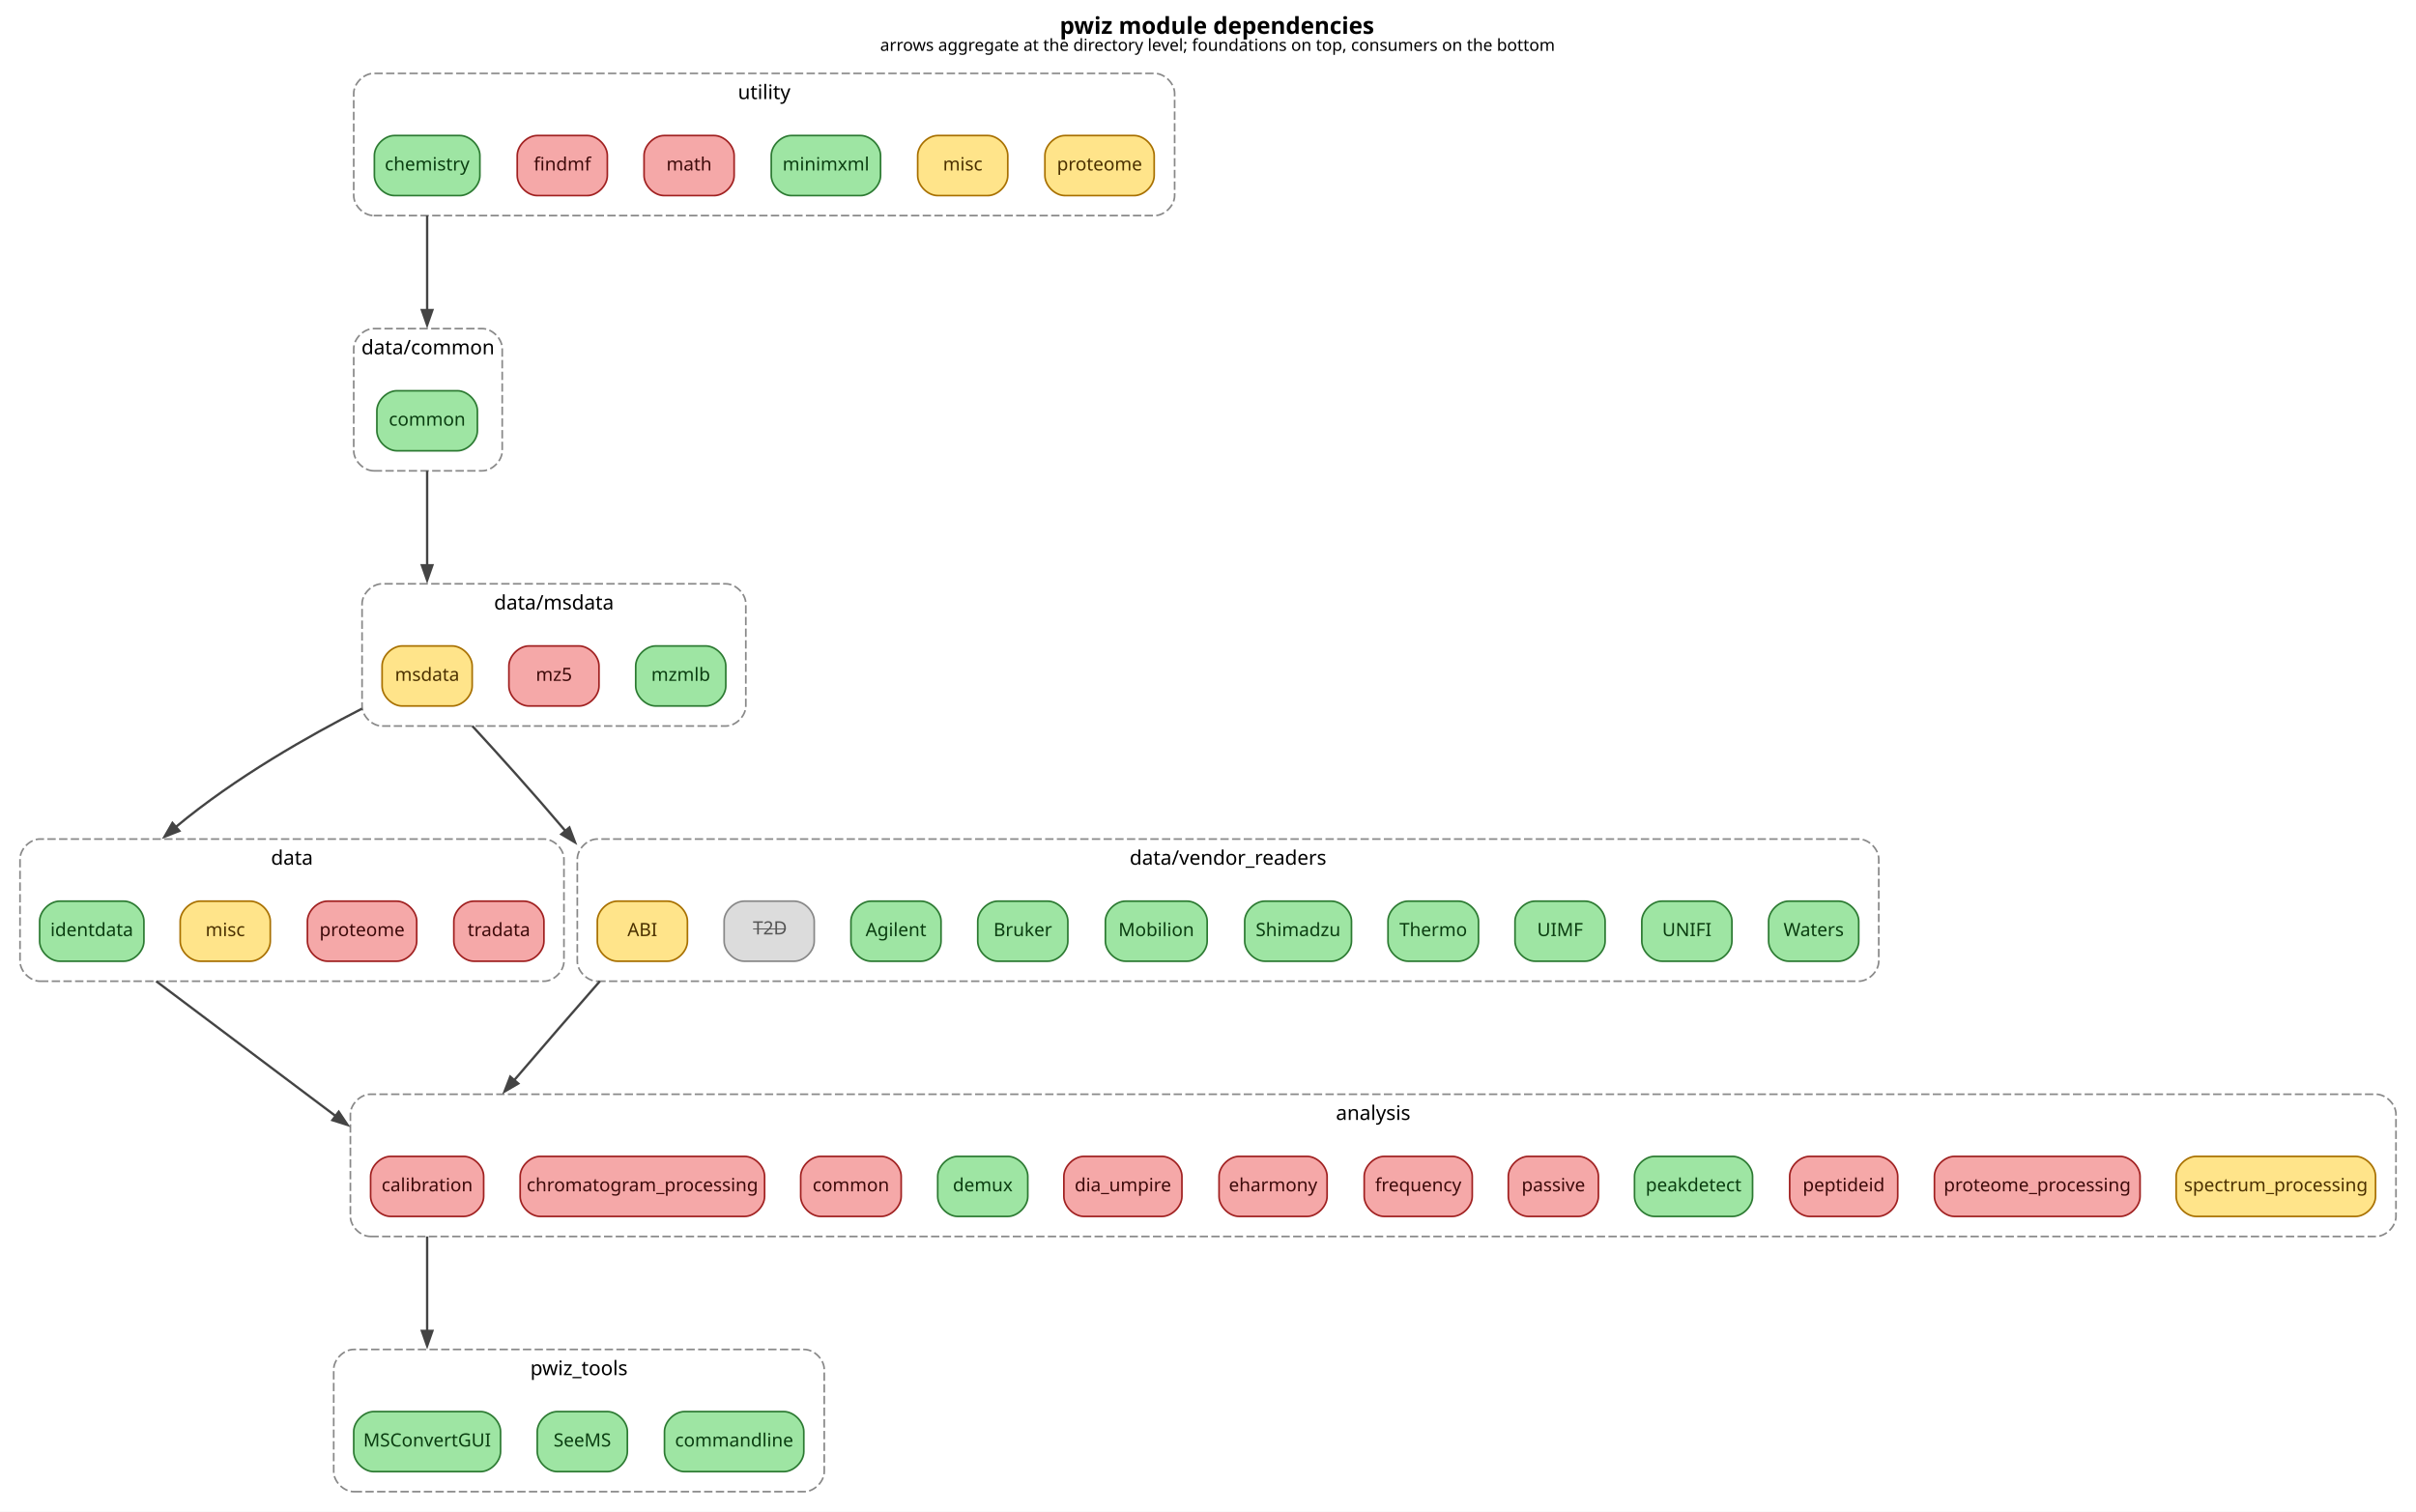
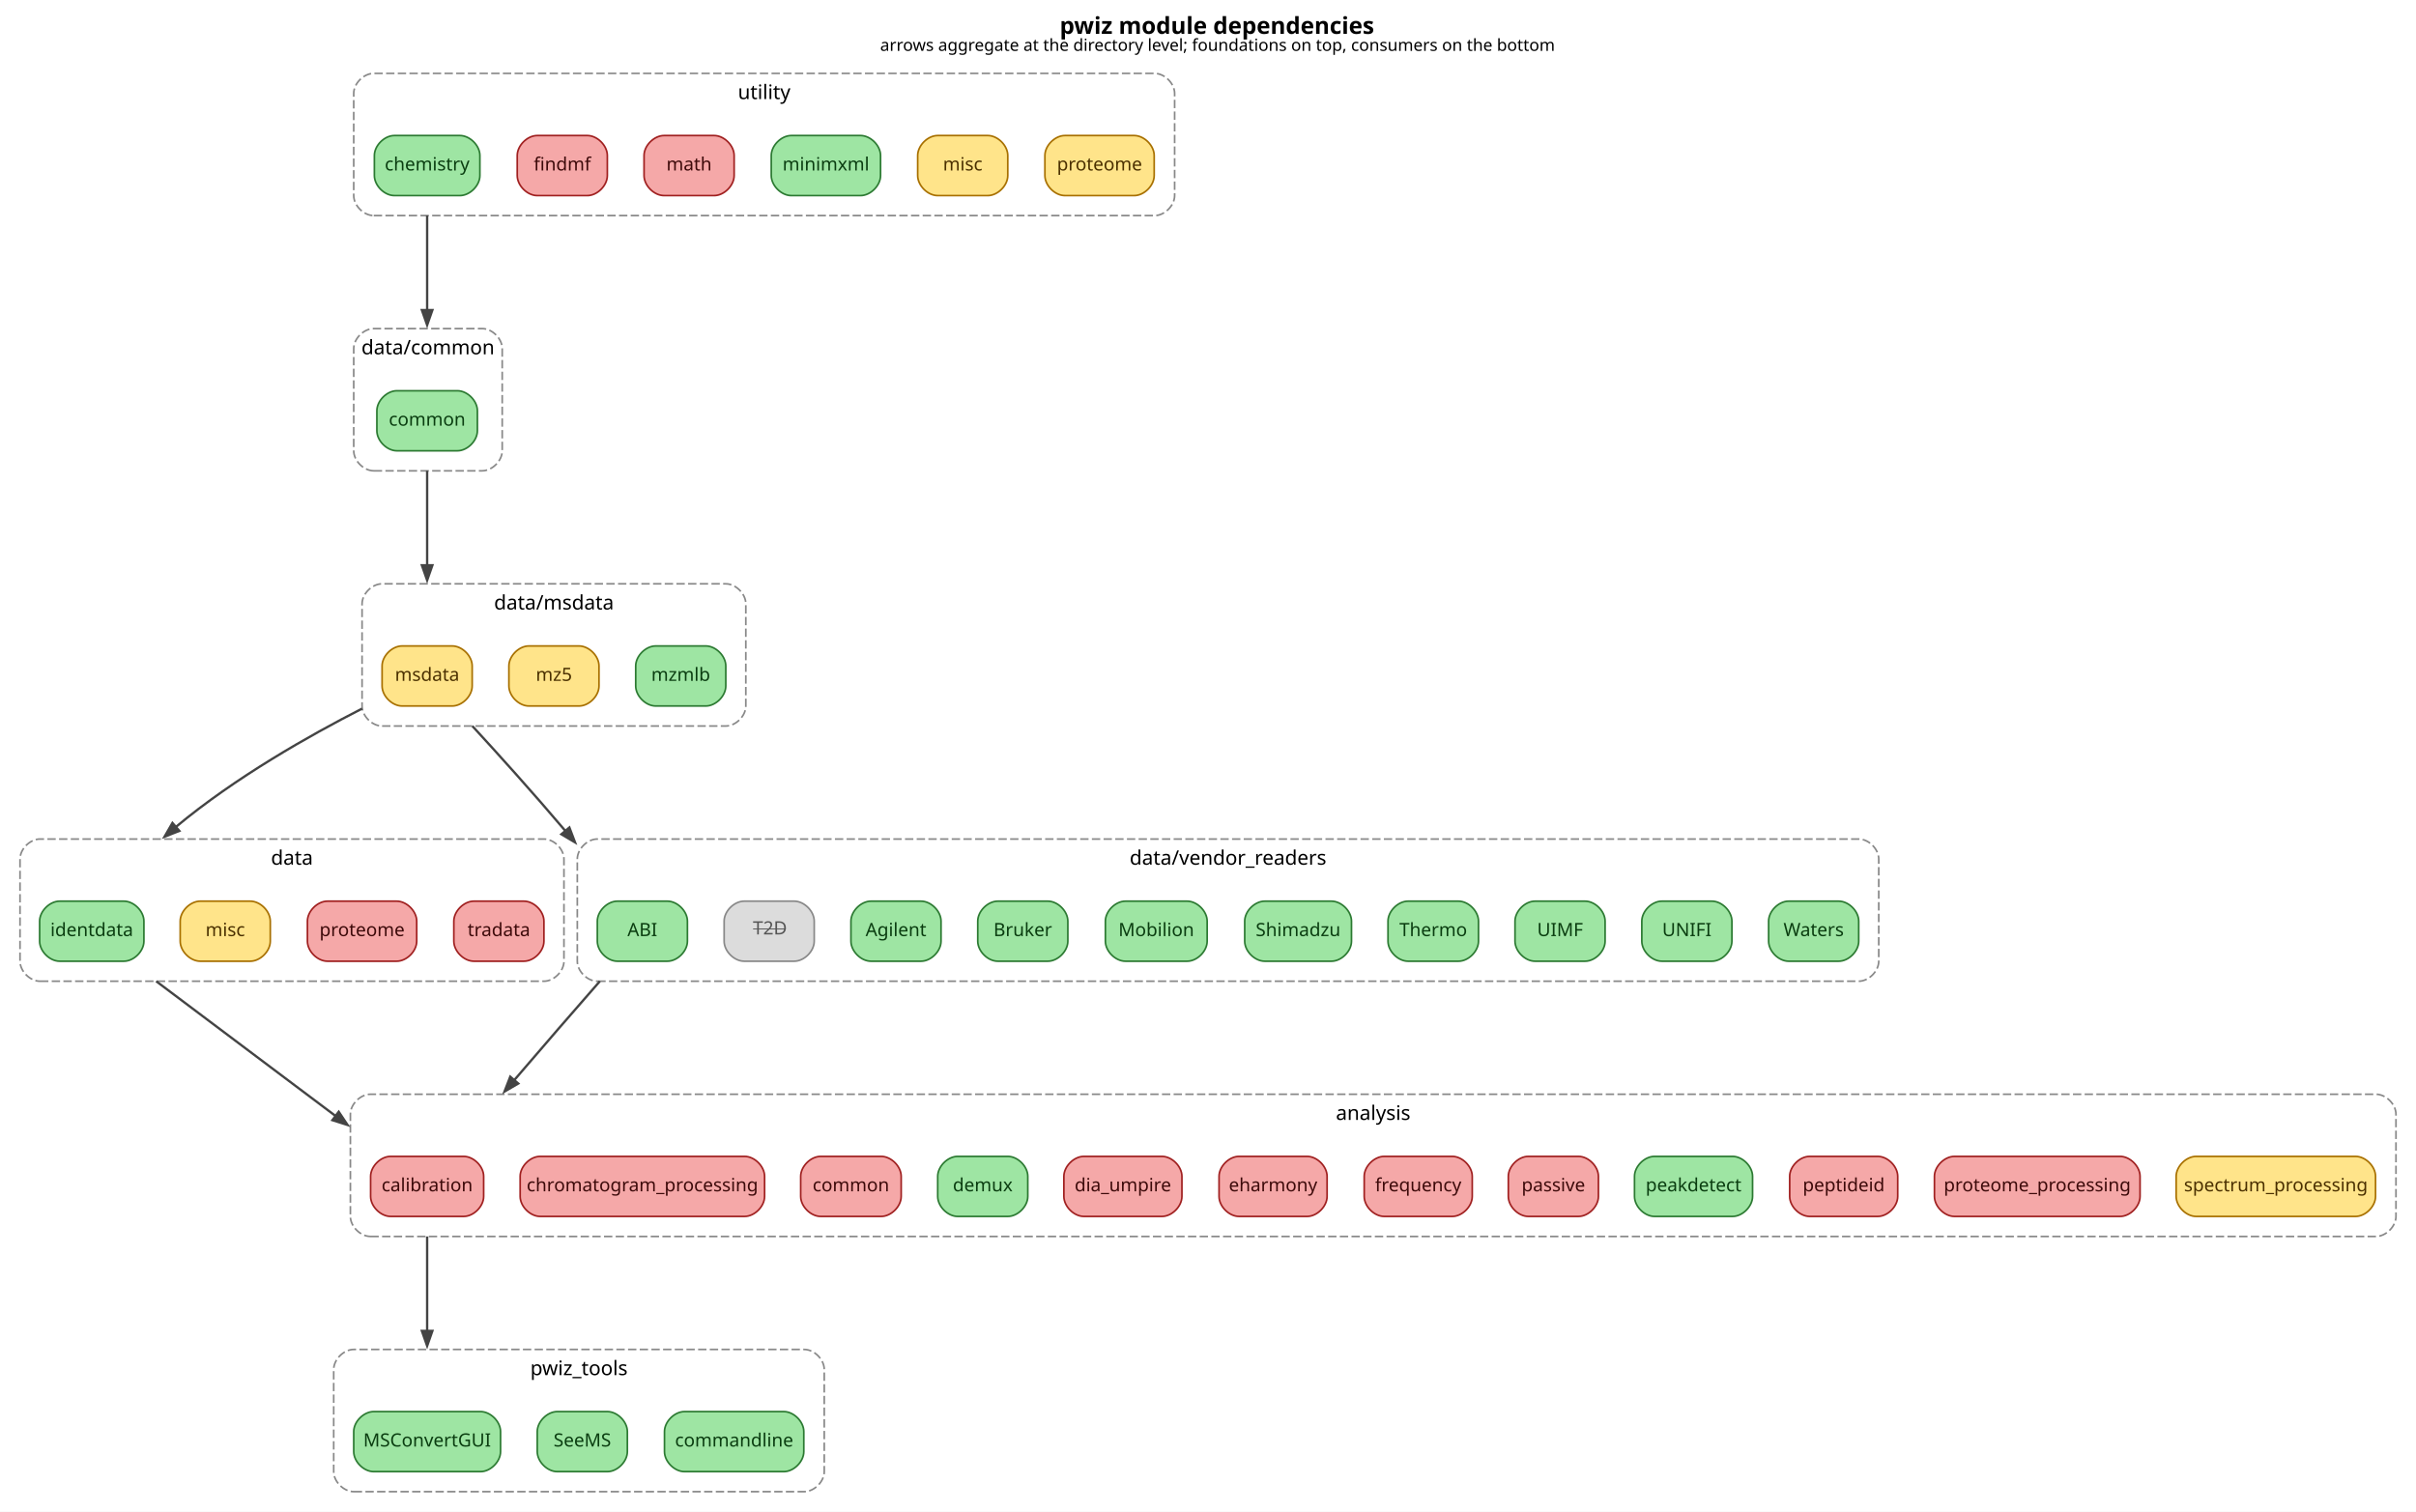
<svg xmlns="http://www.w3.org/2000/svg" width="1448pt" height="906pt" viewBox="0.00 0.00 1448.00 906.00">
  <g id="graph0" class="graph" transform="scale(1 1) rotate(0) translate(4 902.25)">
    <polygon fill="white" stroke="none" points="-4,4 -4,-902.25 1444,-902.25 1444,4 -4,4" />
    <text xml:space="preserve" text-anchor="start" x="631.12" y="-881.95" font-family="Segoe UI" font-weight="bold" font-size="14.00">pwiz module dependencies</text>
    <text xml:space="preserve" text-anchor="start" x="523.5" y="-871.75" font-family="Segoe UI" font-size="10.00">arrows aggregate at the directory level; foundations on top, consumers on the bottom</text>
    <g id="clust1" class="cluster">
      <path fill="none" stroke="#888888" stroke-dasharray="5,2" d="M218,-161C218,-161 1420,-161 1420,-161 1426,-161 1432,-167 1432,-173 1432,-173 1432,-234.25 1432,-234.25 1432,-240.25 1426,-246.25 1420,-246.25 1420,-246.25 218,-246.25 218,-246.25 212,-246.25 206,-240.25 206,-234.25 206,-234.25 206,-173 206,-173 206,-167 212,-161 218,-161" />
      <text xml:space="preserve" text-anchor="middle" x="819" y="-230.85" font-family="Segoe UI" font-size="12.00">analysis</text>
    </g>
    <g id="clust2" class="cluster">
      <path fill="none" stroke="#888888" stroke-dasharray="5,2" d="M20,-314C20,-314 322,-314 322,-314 328,-314 334,-320 334,-326 334,-326 334,-387.25 334,-387.25 334,-393.25 328,-399.25 322,-399.25 322,-399.25 20,-399.25 20,-399.25 14,-399.25 8,-393.25 8,-387.25 8,-387.25 8,-326 8,-326 8,-320 14,-314 20,-314" />
      <text xml:space="preserve" text-anchor="middle" x="171" y="-383.85" font-family="Segoe UI" font-size="12.00">data</text>
    </g>
    <g id="clust3" class="cluster">
      <path fill="none" stroke="#888888" stroke-dasharray="5,2" d="M220,-620C220,-620 285,-620 285,-620 291,-620 297,-626 297,-632 297,-632 297,-693.25 297,-693.25 297,-699.25 291,-705.25 285,-705.25 285,-705.25 220,-705.25 220,-705.25 214,-705.25 208,-699.25 208,-693.25 208,-693.25 208,-632 208,-632 208,-626 214,-620 220,-620" />
      <text xml:space="preserve" text-anchor="middle" x="252.5" y="-689.85" font-family="Segoe UI" font-size="12.00">data/common</text>
    </g>
    <g id="clust4" class="cluster">
      <path fill="none" stroke="#888888" stroke-dasharray="5,2" d="M225,-467C225,-467 431,-467 431,-467 437,-467 443,-473 443,-479 443,-479 443,-540.25 443,-540.25 443,-546.25 437,-552.25 431,-552.25 431,-552.25 225,-552.25 225,-552.25 219,-552.25 213,-546.25 213,-540.25 213,-540.25 213,-479 213,-479 213,-473 219,-467 225,-467" />
      <text xml:space="preserve" text-anchor="middle" x="328" y="-536.85" font-family="Segoe UI" font-size="12.00">data/msdata</text>
    </g>
    <g id="clust5" class="cluster">
      <path fill="none" stroke="#888888" stroke-dasharray="5,2" d="M354,-314C354,-314 1110,-314 1110,-314 1116,-314 1122,-320 1122,-326 1122,-326 1122,-387.25 1122,-387.25 1122,-393.25 1116,-399.25 1110,-399.25 1110,-399.25 354,-399.25 354,-399.25 348,-399.25 342,-393.25 342,-387.25 342,-387.25 342,-326 342,-326 342,-320 348,-314 354,-314" />
      <text xml:space="preserve" text-anchor="middle" x="732" y="-383.85" font-family="Segoe UI" font-size="12.00">data/vendor_readers</text>
    </g>
    <g id="clust6" class="cluster">
      <path fill="none" stroke="#888888" stroke-dasharray="5,2" d="M208,-8C208,-8 478,-8 478,-8 484,-8 490,-14 490,-20 490,-20 490,-81.25 490,-81.25 490,-87.25 484,-93.25 478,-93.25 478,-93.25 208,-93.25 208,-93.25 202,-93.25 196,-87.25 196,-81.25 196,-81.25 196,-20 196,-20 196,-14 202,-8 208,-8" />
      <text xml:space="preserve" text-anchor="middle" x="343" y="-77.85" font-family="Segoe UI" font-size="12.00">pwiz_tools</text>
    </g>
    <g id="clust7" class="cluster">
      <path fill="none" stroke="#888888" stroke-dasharray="5,2" d="M220,-773C220,-773 688,-773 688,-773 694,-773 700,-779 700,-785 700,-785 700,-846.25 700,-846.25 700,-852.25 694,-858.25 688,-858.25 688,-858.25 220,-858.25 220,-858.25 214,-858.25 208,-852.25 208,-846.25 208,-846.25 208,-785 208,-785 208,-779 214,-773 220,-773" />
      <text xml:space="preserve" text-anchor="middle" x="454" y="-842.85" font-family="Segoe UI" font-size="12.00">utility</text>
    </g>
    <g id="node1" class="node">
      <path fill="#f5a8a8" stroke="#a02020" d="M273.88,-209C273.88,-209 230.12,-209 230.12,-209 224.12,-209 218.12,-203 218.12,-197 218.12,-197 218.12,-185 218.12,-185 218.12,-179 224.12,-173 230.12,-173 230.12,-173 273.88,-173 273.88,-173 279.88,-173 285.88,-179 285.88,-185 285.88,-185 285.88,-197 285.88,-197 285.88,-203 279.88,-209 273.88,-209" />
      <text xml:space="preserve" text-anchor="middle" x="252" y="-188.05" font-family="Segoe UI" font-size="11.00" fill="#3d0a0a">calibration</text>
    </g>
    <g id="node31" class="node">
      <path fill="#9ee5a3" stroke="#2c7a32" d="M284,-56C284,-56 220,-56 220,-56 214,-56 208,-50 208,-44 208,-44 208,-32 208,-32 208,-26 214,-20 220,-20 220,-20 284,-20 284,-20 290,-20 296,-26 296,-32 296,-32 296,-44 296,-44 296,-50 290,-56 284,-56" />
      <text xml:space="preserve" text-anchor="middle" x="252" y="-35.05" font-family="Segoe UI" font-size="11.00" fill="#0a3d10">MSConvertGUI</text>
    </g>
    <g id="edge7" class="edge">
      <path fill="none" stroke="#444444" stroke-width="1.4" d="M252,-161C252,-144.86 252,-124.06 252,-104.23" />
      <polygon fill="#444444" stroke="#444444" stroke-width="1.4" points="255.15,-104.37 252,-95.37 248.85,-104.37 255.15,-104.37" />
    </g>
    <g id="node2" class="node">
      <path fill="#f5a8a8" stroke="#a02020" d="M442.25,-209C442.25,-209 319.75,-209 319.75,-209 313.75,-209 307.75,-203 307.75,-197 307.75,-197 307.75,-185 307.75,-185 307.75,-179 313.75,-173 319.75,-173 319.75,-173 442.25,-173 442.25,-173 448.25,-173 454.25,-179 454.25,-185 454.25,-185 454.25,-197 454.25,-197 454.25,-203 448.25,-209 442.25,-209" />
      <text xml:space="preserve" text-anchor="middle" x="381" y="-188.05" font-family="Segoe UI" font-size="11.00" fill="#3d0a0a">chromatogram_processing</text>
    </g>
    <g id="node3" class="node">
      <path fill="#f5a8a8" stroke="#a02020" d="M524.12,-209C524.12,-209 487.88,-209 487.88,-209 481.88,-209 475.88,-203 475.88,-197 475.88,-197 475.88,-185 475.88,-185 475.88,-179 481.88,-173 487.88,-173 487.88,-173 524.12,-173 524.12,-173 530.12,-173 536.12,-179 536.12,-185 536.12,-185 536.12,-197 536.12,-197 536.12,-203 530.12,-209 524.12,-209" />
      <text xml:space="preserve" text-anchor="middle" x="506" y="-188.05" font-family="Segoe UI" font-size="11.00" fill="#3d0a0a">common</text>
    </g>
    <g id="node4" class="node">
      <path fill="#9ee5a3" stroke="#2c7a32" d="M600,-209C600,-209 570,-209 570,-209 564,-209 558,-203 558,-197 558,-197 558,-185 558,-185 558,-179 564,-173 570,-173 570,-173 600,-173 600,-173 606,-173 612,-179 612,-185 612,-185 612,-197 612,-197 612,-203 606,-209 600,-209" />
      <text xml:space="preserve" text-anchor="middle" x="585" y="-188.05" font-family="Segoe UI" font-size="11.00" fill="#0a3d10">demux</text>
    </g>
    <g id="node5" class="node">
      <path fill="#f5a8a8" stroke="#a02020" d="M692.38,-209C692.38,-209 645.62,-209 645.62,-209 639.62,-209 633.62,-203 633.62,-197 633.62,-197 633.62,-185 633.62,-185 633.62,-179 639.62,-173 645.62,-173 645.62,-173 692.38,-173 692.38,-173 698.38,-173 704.38,-179 704.38,-185 704.38,-185 704.38,-197 704.38,-197 704.38,-203 698.38,-209 692.38,-209" />
      <text xml:space="preserve" text-anchor="middle" x="669" y="-188.05" font-family="Segoe UI" font-size="11.00" fill="#3d0a0a">dia_umpire</text>
    </g>
    <g id="node6" class="node">
      <path fill="#f5a8a8" stroke="#a02020" d="M779.38,-209C779.38,-209 738.62,-209 738.62,-209 732.62,-209 726.62,-203 726.62,-197 726.62,-197 726.62,-185 726.62,-185 726.62,-179 732.62,-173 738.62,-173 738.62,-173 779.38,-173 779.38,-173 785.38,-173 791.38,-179 791.38,-185 791.38,-185 791.38,-197 791.38,-197 791.38,-203 785.38,-209 779.38,-209" />
      <text xml:space="preserve" text-anchor="middle" x="759" y="-188.05" font-family="Segoe UI" font-size="11.00" fill="#3d0a0a">eharmony</text>
    </g>
    <g id="node7" class="node">
      <path fill="#f5a8a8" stroke="#a02020" d="M866.38,-209C866.38,-209 825.62,-209 825.62,-209 819.62,-209 813.62,-203 813.62,-197 813.62,-197 813.62,-185 813.62,-185 813.62,-179 819.62,-173 825.62,-173 825.62,-173 866.38,-173 866.38,-173 872.38,-173 878.38,-179 878.38,-185 878.38,-185 878.38,-197 878.38,-197 878.38,-203 872.38,-209 866.38,-209" />
      <text xml:space="preserve" text-anchor="middle" x="846" y="-188.05" font-family="Segoe UI" font-size="11.00" fill="#3d0a0a">frequency</text>
    </g>
    <g id="node8" class="node">
      <path fill="#f5a8a8" stroke="#a02020" d="M942,-209C942,-209 912,-209 912,-209 906,-209 900,-203 900,-197 900,-197 900,-185 900,-185 900,-179 906,-173 912,-173 912,-173 942,-173 942,-173 948,-173 954,-179 954,-185 954,-185 954,-197 954,-197 954,-203 948,-209 942,-209" />
      <text xml:space="preserve" text-anchor="middle" x="927" y="-188.05" font-family="Segoe UI" font-size="11.00" fill="#3d0a0a">passive</text>
    </g>
    <g id="node9" class="node">
      <path fill="#9ee5a3" stroke="#2c7a32" d="M1034.38,-209C1034.38,-209 987.62,-209 987.62,-209 981.62,-209 975.62,-203 975.62,-197 975.62,-197 975.62,-185 975.62,-185 975.62,-179 981.62,-173 987.62,-173 987.62,-173 1034.38,-173 1034.38,-173 1040.38,-173 1046.38,-179 1046.38,-185 1046.38,-185 1046.38,-197 1046.38,-197 1046.38,-203 1040.38,-209 1034.38,-209" />
      <text xml:space="preserve" text-anchor="middle" x="1011" y="-188.05" font-family="Segoe UI" font-size="11.00" fill="#0a3d10">peakdetect</text>
    </g>
    <g id="node10" class="node">
      <path fill="#f5a8a8" stroke="#a02020" d="M1121.38,-209C1121.38,-209 1080.62,-209 1080.62,-209 1074.62,-209 1068.62,-203 1068.62,-197 1068.62,-197 1068.62,-185 1068.62,-185 1068.62,-179 1074.62,-173 1080.62,-173 1080.62,-173 1121.38,-173 1121.38,-173 1127.38,-173 1133.38,-179 1133.38,-185 1133.38,-185 1133.38,-197 1133.38,-197 1133.38,-203 1127.38,-209 1121.38,-209" />
      <text xml:space="preserve" text-anchor="middle" x="1101" y="-188.05" font-family="Segoe UI" font-size="11.00" fill="#3d0a0a">peptideid</text>
    </g>
    <g id="node11" class="node">
      <path fill="#f5a8a8" stroke="#a02020" d="M1266.62,-209C1266.62,-209 1167.38,-209 1167.38,-209 1161.38,-209 1155.38,-203 1155.38,-197 1155.38,-197 1155.38,-185 1155.38,-185 1155.38,-179 1161.38,-173 1167.38,-173 1167.38,-173 1266.62,-173 1266.62,-173 1272.62,-173 1278.62,-179 1278.62,-185 1278.62,-185 1278.62,-197 1278.62,-197 1278.62,-203 1272.62,-209 1266.62,-209" />
      <text xml:space="preserve" text-anchor="middle" x="1217" y="-188.05" font-family="Segoe UI" font-size="11.00" fill="#3d0a0a">proteome_processing</text>
    </g>
    <g id="node12" class="node">
      <path fill="#ffe48a" stroke="#a87000" d="M1407.75,-209C1407.75,-209 1312.25,-209 1312.25,-209 1306.25,-209 1300.25,-203 1300.25,-197 1300.25,-197 1300.25,-185 1300.25,-185 1300.25,-179 1306.25,-173 1312.25,-173 1312.25,-173 1407.75,-173 1407.75,-173 1413.75,-173 1419.75,-179 1419.75,-185 1419.75,-185 1419.75,-197 1419.75,-197 1419.75,-203 1413.75,-209 1407.75,-209" />
      <text xml:space="preserve" text-anchor="middle" x="1360" y="-188.05" font-family="Segoe UI" font-size="11.00" fill="#4a3000">spectrum_processing</text>
    </g>
    <g id="node13" class="node">
      <path fill="#9ee5a3" stroke="#2c7a32" d="M70.25,-362C70.25,-362 31.75,-362 31.75,-362 25.75,-362 19.75,-356 19.75,-350 19.75,-350 19.75,-338 19.75,-338 19.75,-332 25.75,-326 31.75,-326 31.75,-326 70.25,-326 70.25,-326 76.25,-326 82.25,-332 82.25,-338 82.25,-338 82.25,-350 82.25,-350 82.25,-356 76.25,-362 70.25,-362" />
      <text xml:space="preserve" text-anchor="middle" x="51" y="-341.05" font-family="Segoe UI" font-size="11.00" fill="#0a3d10">identdata</text>
    </g>
    <g id="edge1" class="edge">
      <path fill="none" stroke="#444444" stroke-width="1.4" d="M89.6,-314C120.16,-291.05 163.22,-258.7 197.32,-233.07" />
      <polygon fill="#444444" stroke="#444444" stroke-width="1.4" points="199.01,-235.75 204.31,-227.83 195.22,-230.71 199.01,-235.75" />
    </g>
    <g id="node14" class="node">
      <path fill="#ffe48a" stroke="#a87000" d="M146,-362C146,-362 116,-362 116,-362 110,-362 104,-356 104,-350 104,-350 104,-338 104,-338 104,-332 110,-326 116,-326 116,-326 146,-326 146,-326 152,-326 158,-332 158,-338 158,-338 158,-350 158,-350 158,-356 152,-362 146,-362" />
      <text xml:space="preserve" text-anchor="middle" x="131" y="-341.05" font-family="Segoe UI" font-size="11.00" fill="#4a3000">misc</text>
    </g>
    <g id="node15" class="node">
      <path fill="#f5a8a8" stroke="#a02020" d="M233.75,-362C233.75,-362 192.25,-362 192.25,-362 186.25,-362 180.25,-356 180.25,-350 180.25,-350 180.25,-338 180.25,-338 180.25,-332 186.25,-326 192.25,-326 192.25,-326 233.75,-326 233.75,-326 239.75,-326 245.75,-332 245.75,-338 245.75,-338 245.75,-350 245.75,-350 245.75,-356 239.75,-362 233.75,-362" />
      <text xml:space="preserve" text-anchor="middle" x="213" y="-341.05" font-family="Segoe UI" font-size="11.00" fill="#3d0a0a">proteome</text>
    </g>
    <g id="node16" class="node">
      <path fill="#f5a8a8" stroke="#a02020" d="M310,-362C310,-362 280,-362 280,-362 274,-362 268,-356 268,-350 268,-350 268,-338 268,-338 268,-332 274,-326 280,-326 280,-326 310,-326 310,-326 316,-326 322,-332 322,-338 322,-338 322,-350 322,-350 322,-356 316,-362 310,-362" />
      <text xml:space="preserve" text-anchor="middle" x="295" y="-341.05" font-family="Segoe UI" font-size="11.00" fill="#3d0a0a">tradata</text>
    </g>
    <g id="node17" class="node">
      <path fill="#9ee5a3" stroke="#2c7a32" d="M270.12,-668C270.12,-668 233.88,-668 233.88,-668 227.88,-668 221.88,-662 221.88,-656 221.88,-656 221.88,-644 221.88,-644 221.88,-638 227.88,-632 233.88,-632 233.88,-632 270.12,-632 270.12,-632 276.12,-632 282.12,-638 282.12,-644 282.12,-644 282.12,-656 282.12,-656 282.12,-662 276.12,-668 270.12,-668" />
      <text xml:space="preserve" text-anchor="middle" x="252" y="-647.05" font-family="Segoe UI" font-size="11.00" fill="#0a3d10">common</text>
    </g>
    <g id="node18" class="node">
      <path fill="#ffe48a" stroke="#a87000" d="M267,-515C267,-515 237,-515 237,-515 231,-515 225,-509 225,-503 225,-503 225,-491 225,-491 225,-485 231,-479 237,-479 237,-479 267,-479 267,-479 273,-479 279,-485 279,-491 279,-491 279,-503 279,-503 279,-509 273,-515 267,-515" />
      <text xml:space="preserve" text-anchor="middle" x="252" y="-494.05" font-family="Segoe UI" font-size="11.00" fill="#4a3000">msdata</text>
    </g>
    <g id="edge5" class="edge">
      <path fill="none" stroke="#444444" stroke-width="1.4" d="M252,-620C252,-603.86 252,-583.06 252,-563.23" />
      <polygon fill="#444444" stroke="#444444" stroke-width="1.4" points="255.15,-563.37 252,-554.37 248.85,-563.37 255.15,-563.37" />
    </g>
    <g id="edge3" class="edge">
      <path fill="none" stroke="#444444" stroke-width="1.4" d="M213,-477.42C181.6,-461.39 136.99,-436.18 101.41,-406.5" />
      <polygon fill="#444444" stroke="#444444" stroke-width="1.4" points="103.48,-404.13 94.6,-400.63 99.36,-408.9 103.48,-404.13" />
    </g>
    <g id="node21" class="node">
-       <path fill="#ffe48a" stroke="#a87000" d="M396,-362C396,-362 366,-362 366,-362 360,-362 354,-356 354,-350 354,-350 354,-338 354,-338 354,-332 360,-326 366,-326 366,-326 396,-326 396,-326 402,-326 408,-332 408,-338 408,-338 408,-350 408,-350 408,-356 402,-362 396,-362" />
-       <text xml:space="preserve" text-anchor="middle" x="381" y="-341.05" font-family="Segoe UI" font-size="11.00" fill="#4a3000">ABI</text>
+       <path fill="#9ee5a3" stroke="#2c7a32" d="M396,-362C396,-362 366,-362 366,-362 360,-362 354,-356 354,-350 354,-350 354,-338 354,-338 354,-332 360,-326 366,-326 366,-326 396,-326 396,-326 402,-326 408,-332 408,-338 408,-338 408,-350 408,-350 408,-356 402,-362 396,-362" />
+       <text xml:space="preserve" text-anchor="middle" x="381" y="-341.05" font-family="Segoe UI" font-size="11.00" fill="#0a3d10">ABI</text>
    </g>
    <g id="edge6" class="edge">
      <path fill="none" stroke="#444444" stroke-width="1.4" d="M279.09,-467C294.8,-449.94 315.23,-427.28 335.07,-403.87" />
      <polygon fill="#444444" stroke="#444444" stroke-width="1.4" points="337.26,-406.16 340.64,-397.25 332.44,-402.11 337.26,-406.16" />
    </g>
    <g id="node19" class="node">
-       <path fill="#f5a8a8" stroke="#a02020" d="M343,-515C343,-515 313,-515 313,-515 307,-515 301,-509 301,-503 301,-503 301,-491 301,-491 301,-485 307,-479 313,-479 313,-479 343,-479 343,-479 349,-479 355,-485 355,-491 355,-491 355,-503 355,-503 355,-509 349,-515 343,-515" />
-       <text xml:space="preserve" text-anchor="middle" x="328" y="-494.05" font-family="Segoe UI" font-size="11.00" fill="#3d0a0a">mz5</text>
+       <path fill="#ffe48a" stroke="#a87000" d="M343,-515C343,-515 313,-515 313,-515 307,-515 301,-509 301,-503 301,-503 301,-491 301,-491 301,-485 307,-479 313,-479 313,-479 343,-479 343,-479 349,-479 355,-485 355,-491 355,-491 355,-503 355,-503 355,-509 349,-515 343,-515" />
+       <text xml:space="preserve" text-anchor="middle" x="328" y="-494.05" font-family="Segoe UI" font-size="11.00" fill="#4a3000">mz5</text>
    </g>
    <g id="node20" class="node">
      <path fill="#9ee5a3" stroke="#2c7a32" d="M419,-515C419,-515 389,-515 389,-515 383,-515 377,-509 377,-503 377,-503 377,-491 377,-491 377,-485 383,-479 389,-479 389,-479 419,-479 419,-479 425,-479 431,-485 431,-491 431,-491 431,-503 431,-503 431,-509 425,-515 419,-515" />
      <text xml:space="preserve" text-anchor="middle" x="404" y="-494.05" font-family="Segoe UI" font-size="11.00" fill="#0a3d10">mzmlb</text>
    </g>
    <g id="edge2" class="edge">
      <path fill="none" stroke="#444444" stroke-width="1.4" d="M355.52,-314C340.78,-297.14 321.7,-275.2 304.07,-254.55" />
      <polygon fill="#444444" stroke="#444444" stroke-width="1.4" points="306.61,-252.67 298.37,-247.86 301.81,-256.76 306.61,-252.67" />
    </g>
    <g id="node22" class="node">
      <path fill="#dcdcdc" stroke="#888888" d="M472,-362C472,-362 442,-362 442,-362 436,-362 430,-356 430,-350 430,-350 430,-338 430,-338 430,-332 436,-326 442,-326 442,-326 472,-326 472,-326 478,-326 484,-332 484,-338 484,-338 484,-350 484,-350 484,-356 478,-362 472,-362" />
      <text xml:space="preserve" text-anchor="start" x="447.25" y="-342.05" font-family="Segoe UI" text-decoration="line-through" font-size="11.00" fill="#555555">T2D</text>
    </g>
    <g id="node23" class="node">
      <path fill="#9ee5a3" stroke="#2c7a32" d="M548,-362C548,-362 518,-362 518,-362 512,-362 506,-356 506,-350 506,-350 506,-338 506,-338 506,-332 512,-326 518,-326 518,-326 548,-326 548,-326 554,-326 560,-332 560,-338 560,-338 560,-350 560,-350 560,-356 554,-362 548,-362" />
      <text xml:space="preserve" text-anchor="middle" x="533" y="-341.05" font-family="Segoe UI" font-size="11.00" fill="#0a3d10">Agilent</text>
    </g>
    <g id="node24" class="node">
      <path fill="#9ee5a3" stroke="#2c7a32" d="M624,-362C624,-362 594,-362 594,-362 588,-362 582,-356 582,-350 582,-350 582,-338 582,-338 582,-332 588,-326 594,-326 594,-326 624,-326 624,-326 630,-326 636,-332 636,-338 636,-338 636,-350 636,-350 636,-356 630,-362 624,-362" />
      <text xml:space="preserve" text-anchor="middle" x="609" y="-341.05" font-family="Segoe UI" font-size="11.00" fill="#0a3d10">Bruker</text>
    </g>
    <g id="node25" class="node">
      <path fill="#9ee5a3" stroke="#2c7a32" d="M707.5,-362C707.5,-362 670.5,-362 670.5,-362 664.5,-362 658.5,-356 658.5,-350 658.5,-350 658.5,-338 658.5,-338 658.5,-332 664.5,-326 670.5,-326 670.5,-326 707.5,-326 707.5,-326 713.5,-326 719.5,-332 719.5,-338 719.5,-338 719.5,-350 719.5,-350 719.5,-356 713.5,-362 707.5,-362" />
      <text xml:space="preserve" text-anchor="middle" x="689" y="-341.05" font-family="Segoe UI" font-size="11.00" fill="#0a3d10">Mobilion</text>
    </g>
    <g id="node26" class="node">
      <path fill="#9ee5a3" stroke="#2c7a32" d="M794,-362C794,-362 754,-362 754,-362 748,-362 742,-356 742,-350 742,-350 742,-338 742,-338 742,-332 748,-326 754,-326 754,-326 794,-326 794,-326 800,-326 806,-332 806,-338 806,-338 806,-350 806,-350 806,-356 800,-362 794,-362" />
      <text xml:space="preserve" text-anchor="middle" x="774" y="-341.05" font-family="Segoe UI" font-size="11.00" fill="#0a3d10">Shimadzu</text>
    </g>
    <g id="node27" class="node">
      <path fill="#9ee5a3" stroke="#2c7a32" d="M870.12,-362C870.12,-362 839.88,-362 839.88,-362 833.88,-362 827.88,-356 827.88,-350 827.88,-350 827.88,-338 827.88,-338 827.88,-332 833.88,-326 839.88,-326 839.88,-326 870.12,-326 870.12,-326 876.12,-326 882.12,-332 882.12,-338 882.12,-338 882.12,-350 882.12,-350 882.12,-356 876.12,-362 870.12,-362" />
      <text xml:space="preserve" text-anchor="middle" x="855" y="-341.05" font-family="Segoe UI" font-size="11.00" fill="#0a3d10">Thermo</text>
    </g>
    <g id="node28" class="node">
      <path fill="#9ee5a3" stroke="#2c7a32" d="M946,-362C946,-362 916,-362 916,-362 910,-362 904,-356 904,-350 904,-350 904,-338 904,-338 904,-332 910,-326 916,-326 916,-326 946,-326 946,-326 952,-326 958,-332 958,-338 958,-338 958,-350 958,-350 958,-356 952,-362 946,-362" />
      <text xml:space="preserve" text-anchor="middle" x="931" y="-341.05" font-family="Segoe UI" font-size="11.00" fill="#0a3d10">UIMF</text>
    </g>
    <g id="node29" class="node">
      <path fill="#9ee5a3" stroke="#2c7a32" d="M1022,-362C1022,-362 992,-362 992,-362 986,-362 980,-356 980,-350 980,-350 980,-338 980,-338 980,-332 986,-326 992,-326 992,-326 1022,-326 1022,-326 1028,-326 1034,-332 1034,-338 1034,-338 1034,-350 1034,-350 1034,-356 1028,-362 1022,-362" />
      <text xml:space="preserve" text-anchor="middle" x="1007" y="-341.05" font-family="Segoe UI" font-size="11.00" fill="#0a3d10">UNIFI</text>
    </g>
    <g id="node30" class="node">
      <path fill="#9ee5a3" stroke="#2c7a32" d="M1098,-362C1098,-362 1068,-362 1068,-362 1062,-362 1056,-356 1056,-350 1056,-350 1056,-338 1056,-338 1056,-332 1062,-326 1068,-326 1068,-326 1098,-326 1098,-326 1104,-326 1110,-332 1110,-338 1110,-338 1110,-350 1110,-350 1110,-356 1104,-362 1098,-362" />
      <text xml:space="preserve" text-anchor="middle" x="1083" y="-341.05" font-family="Segoe UI" font-size="11.00" fill="#0a3d10">Waters</text>
    </g>
    <g id="node32" class="node">
      <path fill="#9ee5a3" stroke="#2c7a32" d="M360,-56C360,-56 330,-56 330,-56 324,-56 318,-50 318,-44 318,-44 318,-32 318,-32 318,-26 324,-20 330,-20 330,-20 360,-20 360,-20 366,-20 372,-26 372,-32 372,-32 372,-44 372,-44 372,-50 366,-56 360,-56" />
      <text xml:space="preserve" text-anchor="middle" x="345" y="-35.05" font-family="Segoe UI" font-size="11.00" fill="#0a3d10">SeeMS</text>
    </g>
    <g id="node33" class="node">
      <path fill="#9ee5a3" stroke="#2c7a32" d="M465.75,-56C465.75,-56 406.25,-56 406.25,-56 400.25,-56 394.25,-50 394.25,-44 394.25,-44 394.25,-32 394.25,-32 394.25,-26 400.25,-20 406.25,-20 406.25,-20 465.75,-20 465.75,-20 471.75,-20 477.75,-26 477.75,-32 477.75,-32 477.75,-44 477.75,-44 477.75,-50 471.75,-56 465.75,-56" />
      <text xml:space="preserve" text-anchor="middle" x="436" y="-35.05" font-family="Segoe UI" font-size="11.00" fill="#0a3d10">commandline</text>
    </g>
    <g id="node34" class="node">
      <path fill="#9ee5a3" stroke="#2c7a32" d="M271.62,-821C271.62,-821 232.38,-821 232.38,-821 226.38,-821 220.38,-815 220.38,-809 220.38,-809 220.38,-797 220.38,-797 220.38,-791 226.38,-785 232.38,-785 232.38,-785 271.62,-785 271.62,-785 277.62,-785 283.62,-791 283.62,-797 283.62,-797 283.62,-809 283.62,-809 283.62,-815 277.62,-821 271.62,-821" />
      <text xml:space="preserve" text-anchor="middle" x="252" y="-800.05" font-family="Segoe UI" font-size="11.00" fill="#0a3d10">chemistry</text>
    </g>
    <g id="edge4" class="edge">
      <path fill="none" stroke="#444444" stroke-width="1.4" d="M252,-773C252,-756.86 252,-736.06 252,-716.23" />
      <polygon fill="#444444" stroke="#444444" stroke-width="1.4" points="255.15,-716.37 252,-707.37 248.85,-716.37 255.15,-716.37" />
    </g>
    <g id="node35" class="node">
      <path fill="#f5a8a8" stroke="#a02020" d="M348,-821C348,-821 318,-821 318,-821 312,-821 306,-815 306,-809 306,-809 306,-797 306,-797 306,-791 312,-785 318,-785 318,-785 348,-785 348,-785 354,-785 360,-791 360,-797 360,-797 360,-809 360,-809 360,-815 354,-821 348,-821" />
      <text xml:space="preserve" text-anchor="middle" x="333" y="-800.05" font-family="Segoe UI" font-size="11.00" fill="#3d0a0a">findmf</text>
    </g>
    <g id="node36" class="node">
      <path fill="#f5a8a8" stroke="#a02020" d="M424,-821C424,-821 394,-821 394,-821 388,-821 382,-815 382,-809 382,-809 382,-797 382,-797 382,-791 388,-785 394,-785 394,-785 424,-785 424,-785 430,-785 436,-791 436,-797 436,-797 436,-809 436,-809 436,-815 430,-821 424,-821" />
      <text xml:space="preserve" text-anchor="middle" x="409" y="-800.05" font-family="Segoe UI" font-size="11.00" fill="#3d0a0a">math</text>
    </g>
    <g id="node37" class="node">
      <path fill="#9ee5a3" stroke="#2c7a32" d="M511.75,-821C511.75,-821 470.25,-821 470.25,-821 464.25,-821 458.25,-815 458.25,-809 458.25,-809 458.25,-797 458.25,-797 458.25,-791 464.25,-785 470.25,-785 470.25,-785 511.75,-785 511.75,-785 517.75,-785 523.75,-791 523.75,-797 523.75,-797 523.75,-809 523.75,-809 523.75,-815 517.75,-821 511.75,-821" />
      <text xml:space="preserve" text-anchor="middle" x="491" y="-800.05" font-family="Segoe UI" font-size="11.00" fill="#0a3d10">minimxml</text>
    </g>
    <g id="node38" class="node">
      <path fill="#ffe48a" stroke="#a87000" d="M588,-821C588,-821 558,-821 558,-821 552,-821 546,-815 546,-809 546,-809 546,-797 546,-797 546,-791 552,-785 558,-785 558,-785 588,-785 588,-785 594,-785 600,-791 600,-797 600,-797 600,-809 600,-809 600,-815 594,-821 588,-821" />
      <text xml:space="preserve" text-anchor="middle" x="573" y="-800.05" font-family="Segoe UI" font-size="11.00" fill="#4a3000">misc</text>
    </g>
    <g id="node39" class="node">
      <path fill="#ffe48a" stroke="#a87000" d="M675.75,-821C675.75,-821 634.25,-821 634.25,-821 628.25,-821 622.25,-815 622.25,-809 622.25,-809 622.25,-797 622.25,-797 622.25,-791 628.25,-785 634.25,-785 634.25,-785 675.75,-785 675.75,-785 681.75,-785 687.75,-791 687.75,-797 687.75,-797 687.75,-809 687.75,-809 687.75,-815 681.75,-821 675.75,-821" />
      <text xml:space="preserve" text-anchor="middle" x="655" y="-800.05" font-family="Segoe UI" font-size="11.00" fill="#4a3000">proteome</text>
    </g>
  </g>
</svg>
